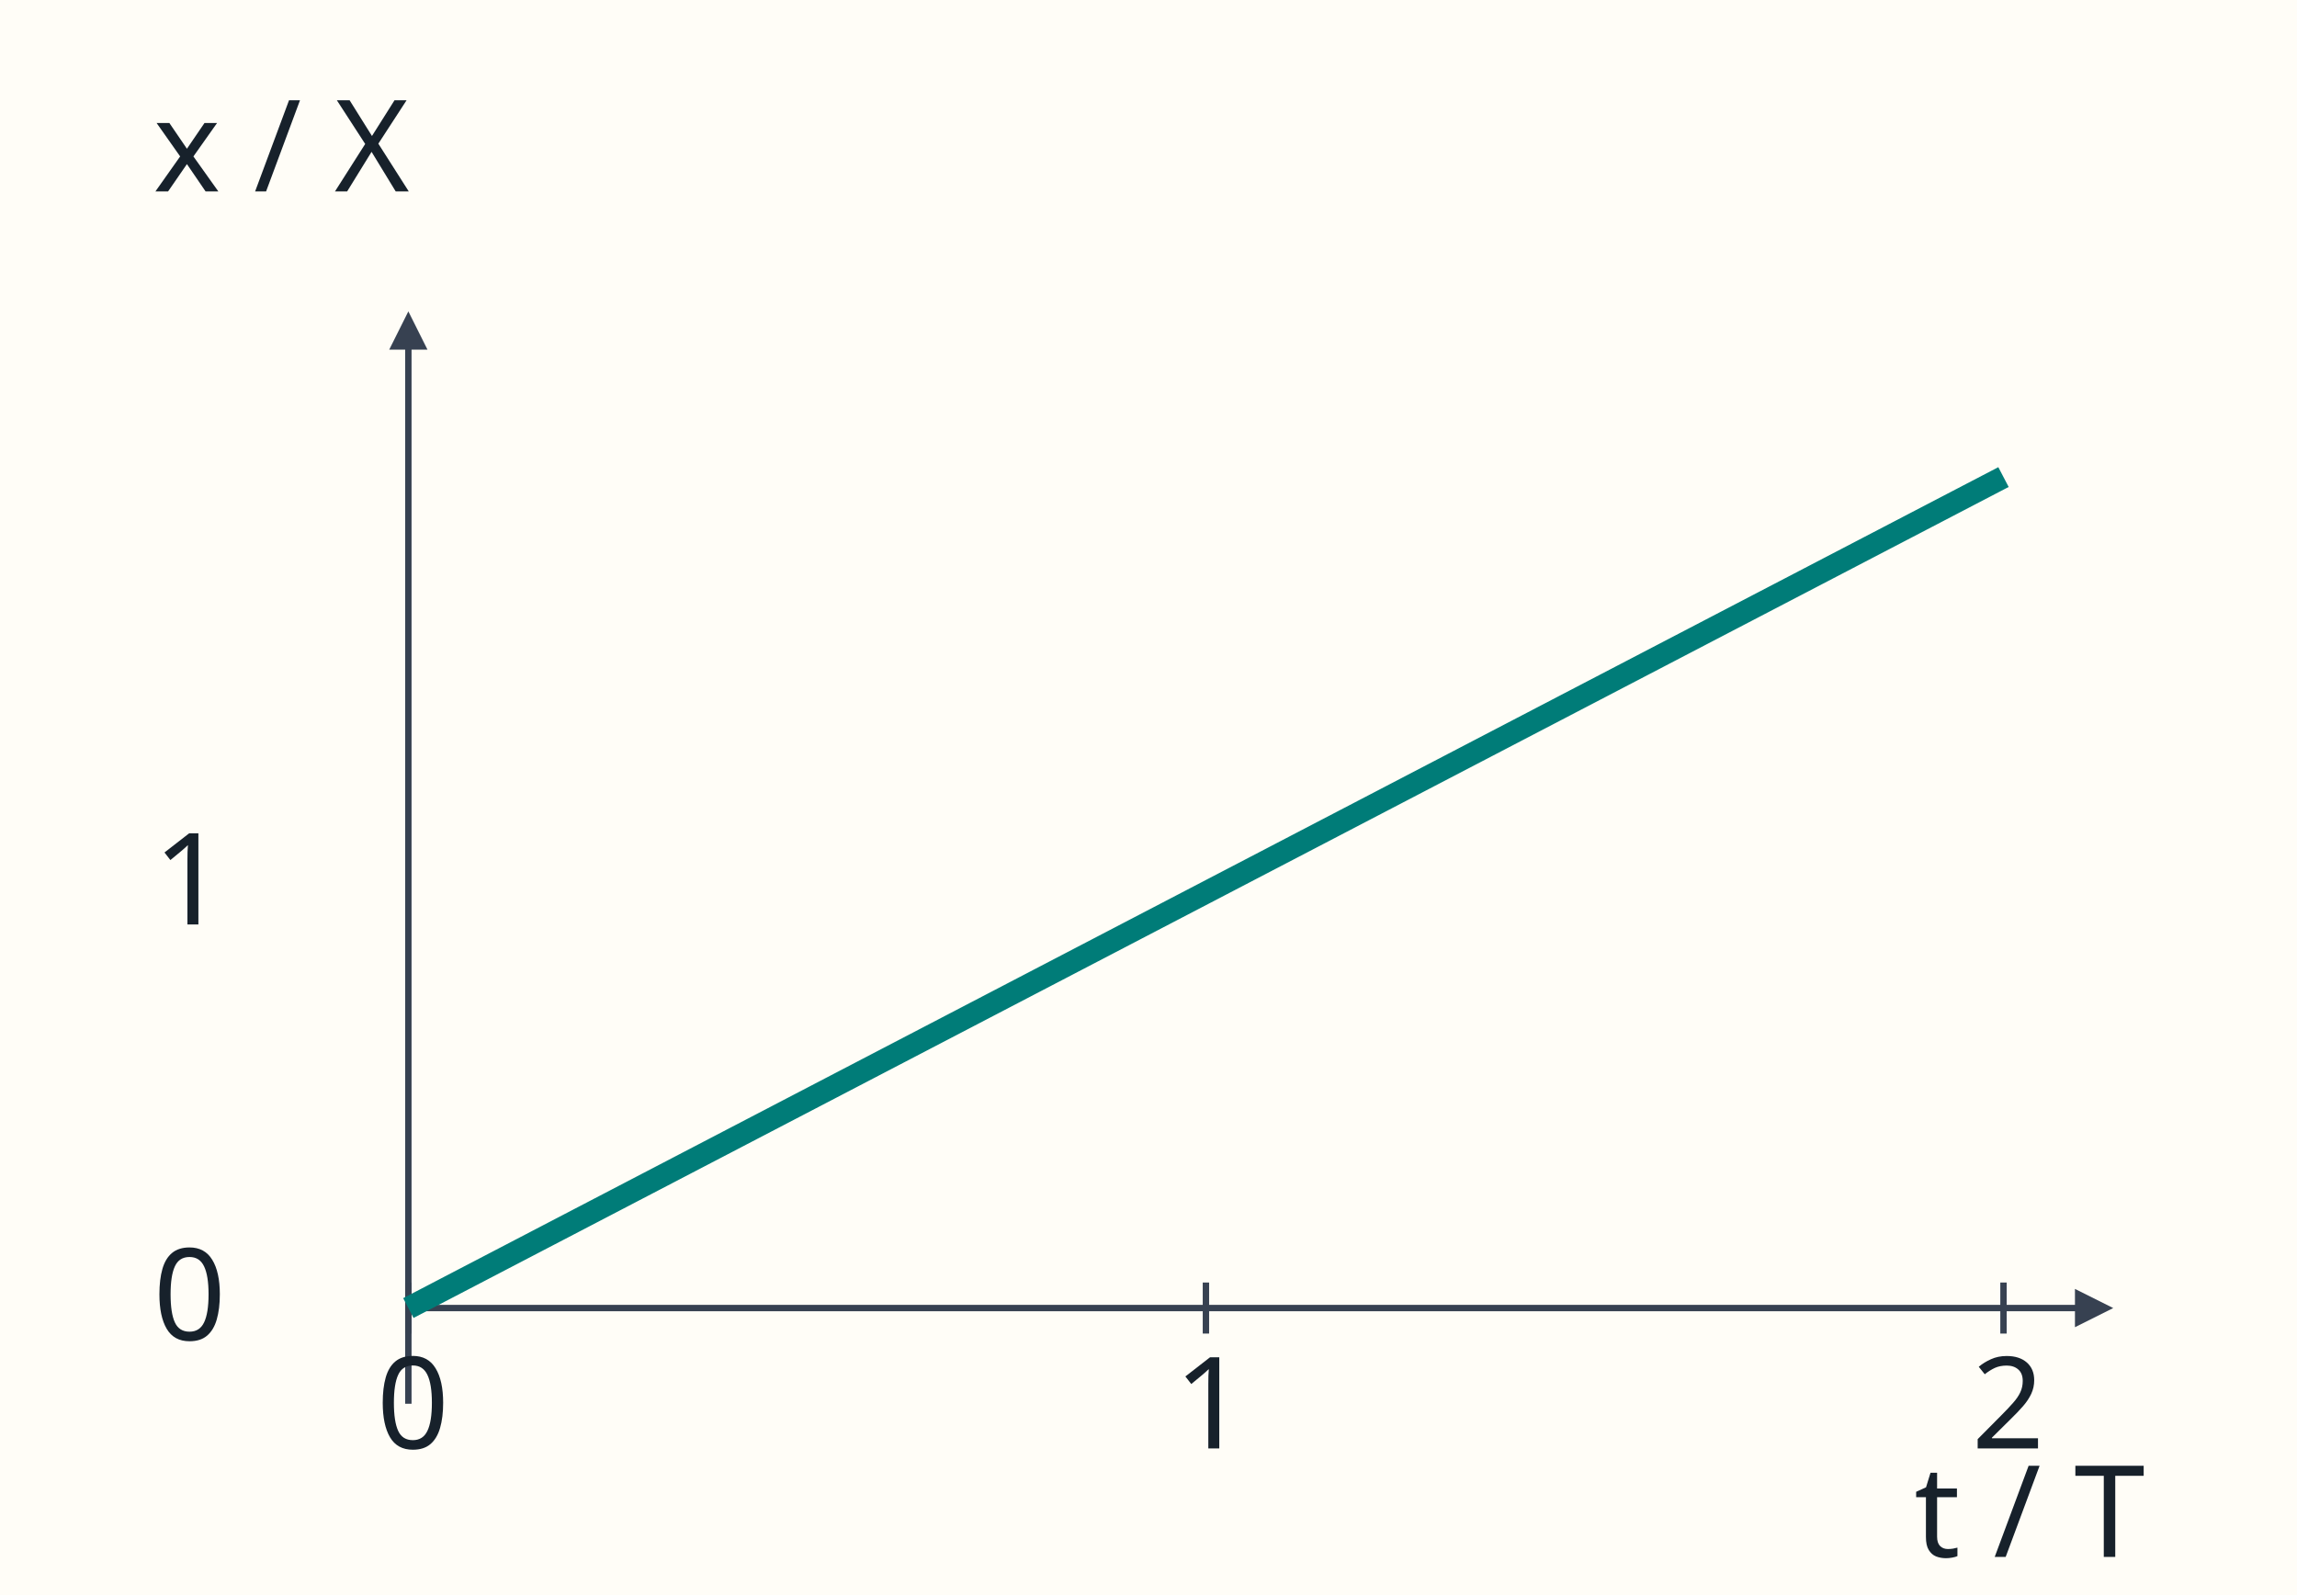
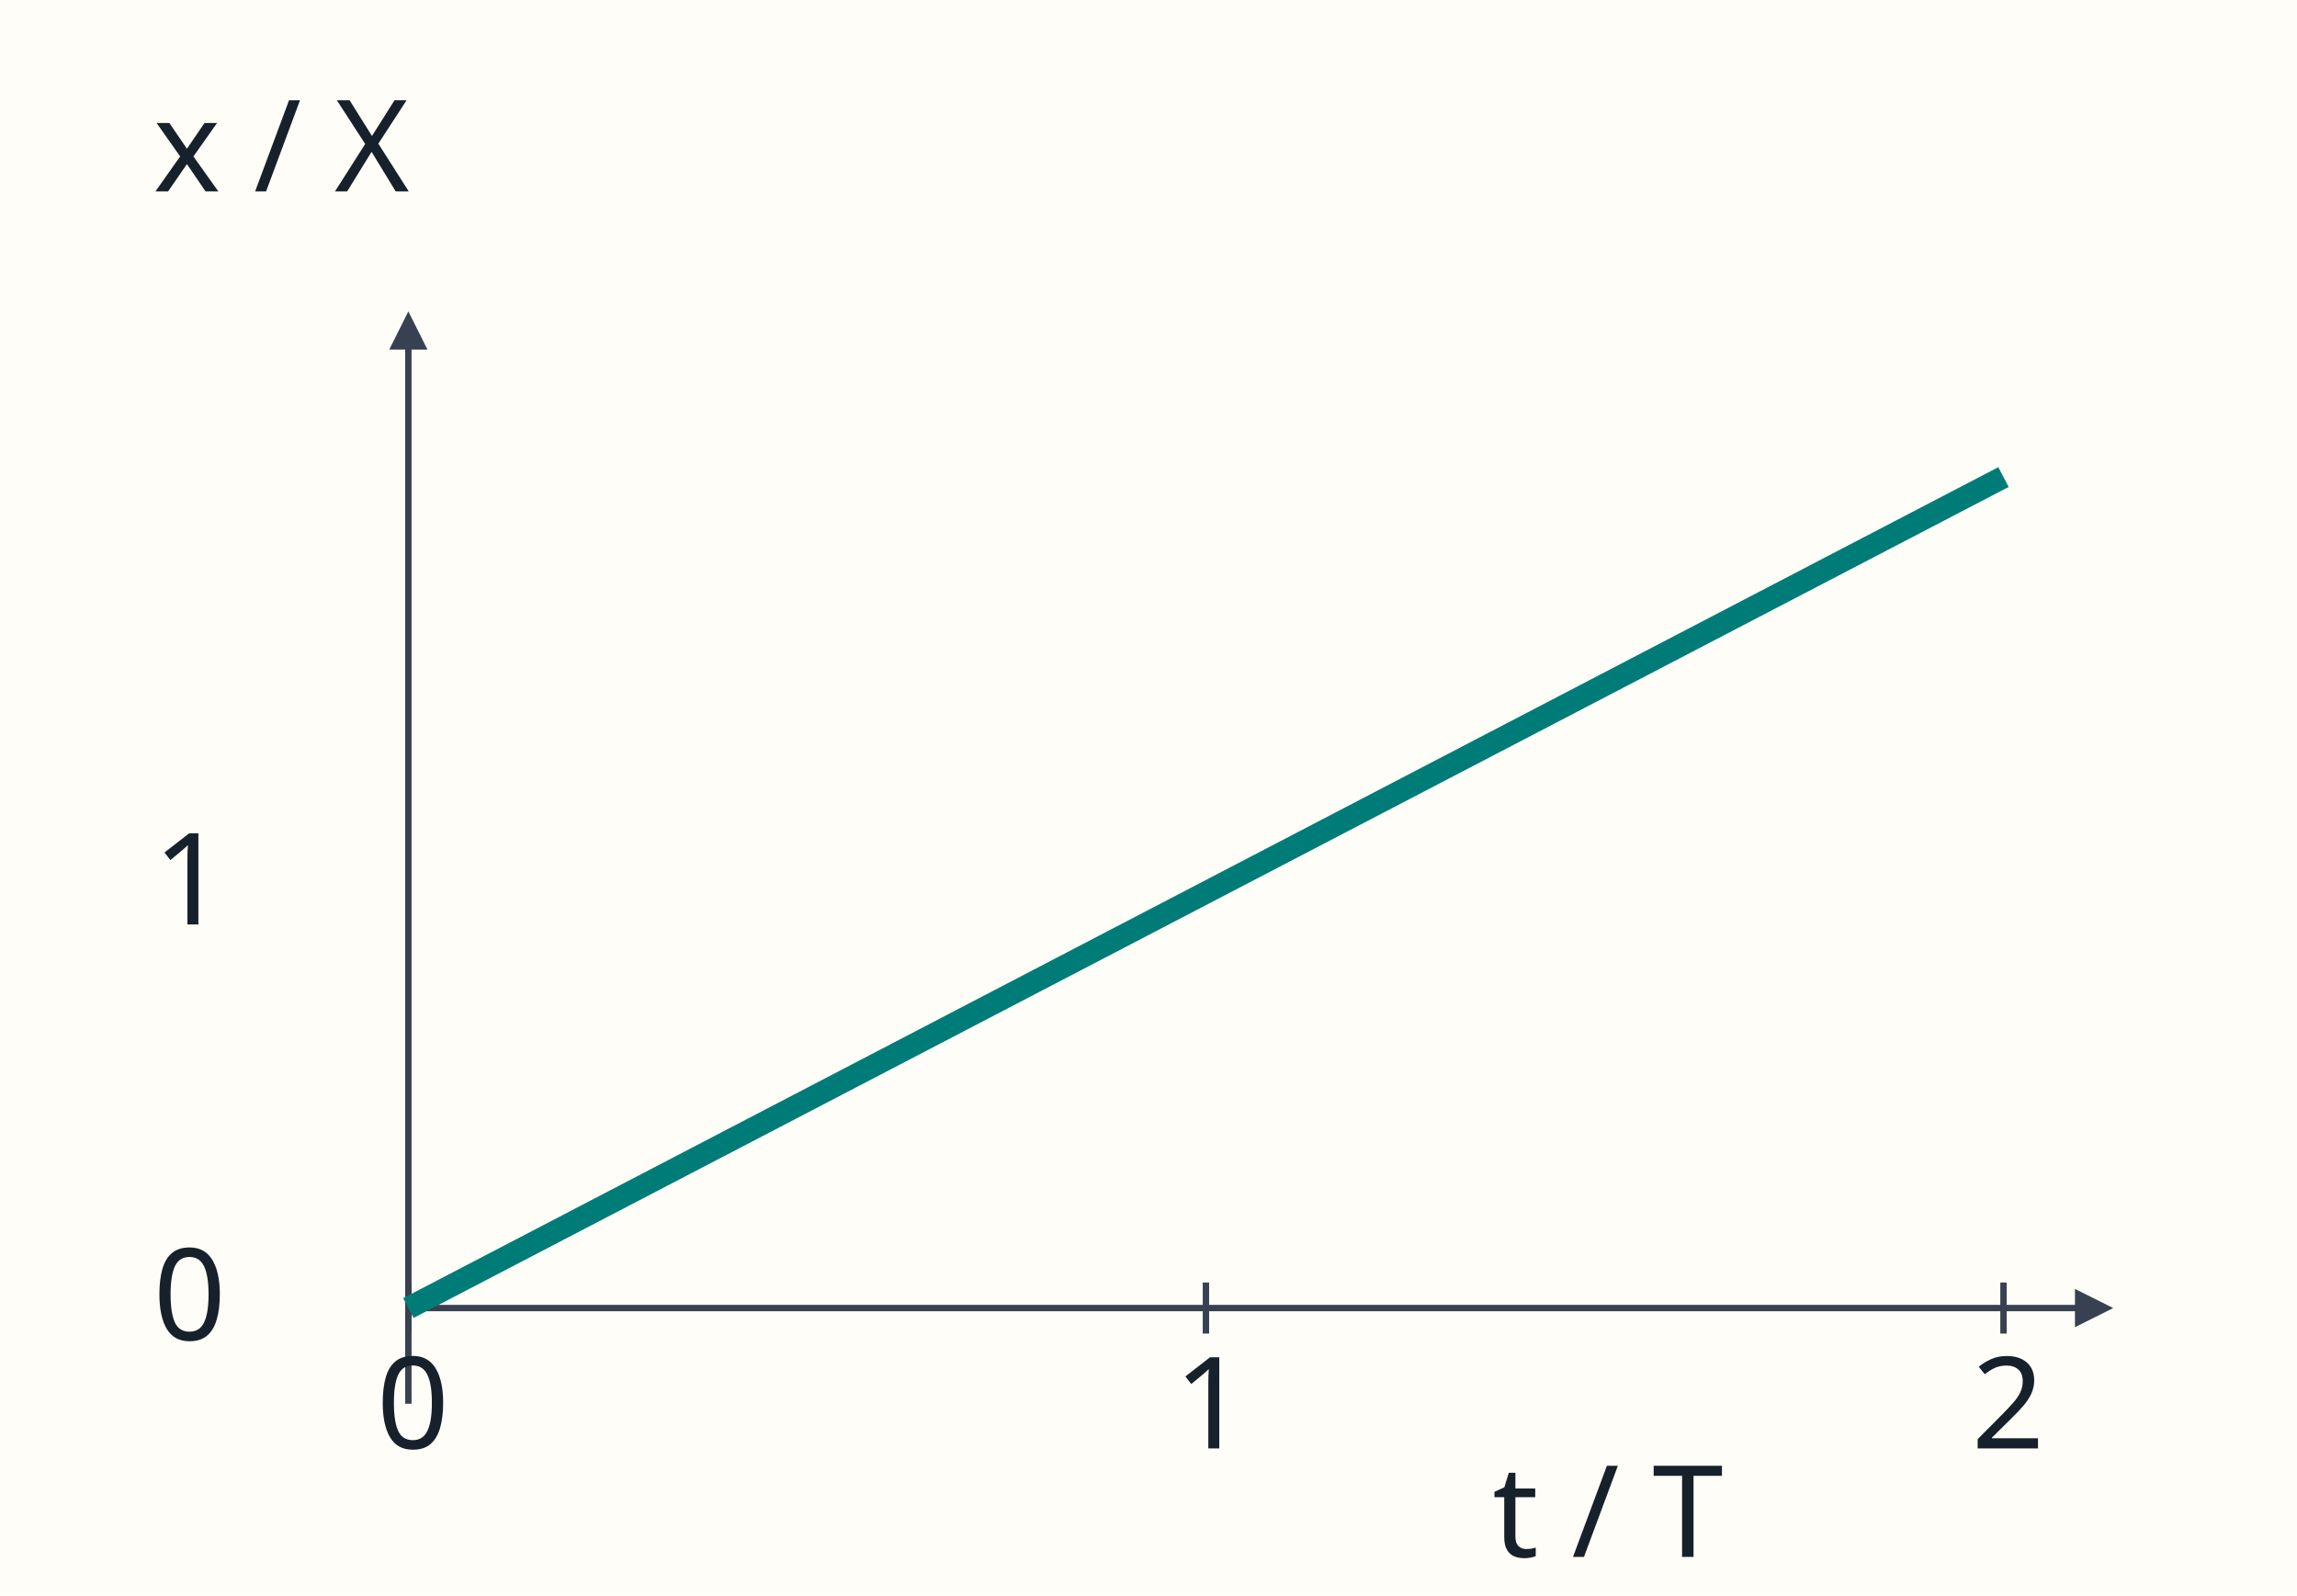
<svg xmlns="http://www.w3.org/2000/svg" viewBox="0 0 360 250" width="100%">
  <rect width="360" height="250" fill="#fffdf7" />
  <defs>
    <marker id="arrow" viewBox="0 0 10 10" refX="8" refY="5" markerWidth="6" markerHeight="6" orient="auto-start-reverse">
      <path d="M0 0L10 5L0 10Z" fill="#374151" />
    </marker>
  </defs>
  <g font-family="Segoe UI, sans-serif" font-size="20" fill="#17212b">
    <text x="24" y="30">x / X</text>
    <line x1="64" y1="205.000" x2="330" y2="205.000" stroke="#374151" marker-end="url(#arrow)" />
    <line x1="64" y1="220" x2="64" y2="50" stroke="#374151" marker-end="url(#arrow)" />
    <line x1="64" y1="201.0" x2="64" y2="209.0" stroke="#374151" />
    <text x="59" y="227.0">0</text>
    <line x1="189" y1="201.0" x2="189" y2="209.0" stroke="#374151" />
    <text x="184" y="227.0">1</text>
    <line x1="314" y1="201.0" x2="314" y2="209.0" stroke="#374151" />
    <text x="309" y="227.0">2</text>
-     <text x="300" y="244">t / T</text>
+     <text x="252" y="244" text-anchor="middle">t / T</text>
    <text x="24" y="210.000">0</text>
    <text x="24" y="144.884">1</text>
    <polyline points="64.000,205.000 65.250,204.349 66.500,203.698 67.750,203.047 69.000,202.395 70.250,201.744 71.500,201.093 72.750,200.442 74.000,199.791 75.250,199.140 76.500,198.488 77.750,197.837 79.000,197.186 80.250,196.535 81.500,195.884 82.750,195.233 84.000,194.581 85.250,193.930 86.500,193.279 87.750,192.628 89.000,191.977 90.250,191.326 91.500,190.674 92.750,190.023 94.000,189.372 95.250,188.721 96.500,188.070 97.750,187.419 99.000,186.767 100.250,186.116 101.500,185.465 102.750,184.814 104.000,184.163 105.250,183.512 106.500,182.860 107.750,182.209 109.000,181.558 110.250,180.907 111.500,180.256 112.750,179.605 114.000,178.953 115.250,178.302 116.500,177.651 117.750,177.000 119.000,176.349 120.250,175.698 121.500,175.047 122.750,174.395 124.000,173.744 125.250,173.093 126.500,172.442 127.750,171.791 129.000,171.140 130.250,170.488 131.500,169.837 132.750,169.186 134.000,168.535 135.250,167.884 136.500,167.233 137.750,166.581 139.000,165.930 140.250,165.279 141.500,164.628 142.750,163.977 144.000,163.326 145.250,162.674 146.500,162.023 147.750,161.372 149.000,160.721 150.250,160.070 151.500,159.419 152.750,158.767 154.000,158.116 155.250,157.465 156.500,156.814 157.750,156.163 159.000,155.512 160.250,154.860 161.500,154.209 162.750,153.558 164.000,152.907 165.250,152.256 166.500,151.605 167.750,150.953 169.000,150.302 170.250,149.651 171.500,149.000 172.750,148.349 174.000,147.698 175.250,147.047 176.500,146.395 177.750,145.744 179.000,145.093 180.250,144.442 181.500,143.791 182.750,143.140 184.000,142.488 185.250,141.837 186.500,141.186 187.750,140.535 189.000,139.884 190.250,139.233 191.500,138.581 192.750,137.930 194.000,137.279 195.250,136.628 196.500,135.977 197.750,135.326 199.000,134.674 200.250,134.023 201.500,133.372 202.750,132.721 204.000,132.070 205.250,131.419 206.500,130.767 207.750,130.116 209.000,129.465 210.250,128.814 211.500,128.163 212.750,127.512 214.000,126.860 215.250,126.209 216.500,125.558 217.750,124.907 219.000,124.256 220.250,123.605 221.500,122.953 222.750,122.302 224.000,121.651 225.250,121.000 226.500,120.349 227.750,119.698 229.000,119.047 230.250,118.395 231.500,117.744 232.750,117.093 234.000,116.442 235.250,115.791 236.500,115.140 237.750,114.488 239.000,113.837 240.250,113.186 241.500,112.535 242.750,111.884 244.000,111.233 245.250,110.581 246.500,109.930 247.750,109.279 249.000,108.628 250.250,107.977 251.500,107.326 252.750,106.674 254.000,106.023 255.250,105.372 256.500,104.721 257.750,104.070 259.000,103.419 260.250,102.767 261.500,102.116 262.750,101.465 264.000,100.814 265.250,100.163 266.500,99.512 267.750,98.860 269.000,98.209 270.250,97.558 271.500,96.907 272.750,96.256 274.000,95.605 275.250,94.953 276.500,94.302 277.750,93.651 279.000,93.000 280.250,92.349 281.500,91.698 282.750,91.047 284.000,90.395 285.250,89.744 286.500,89.093 287.750,88.442 289.000,87.791 290.250,87.140 291.500,86.488 292.750,85.837 294.000,85.186 295.250,84.535 296.500,83.884 297.750,83.233 299.000,82.581 300.250,81.930 301.500,81.279 302.750,80.628 304.000,79.977 305.250,79.326 306.500,78.674 307.750,78.023 309.000,77.372 310.250,76.721 311.500,76.070 312.750,75.419 314.000,74.767" fill="none" stroke="#007c78" stroke-width="3.5" />
  </g>
</svg>
